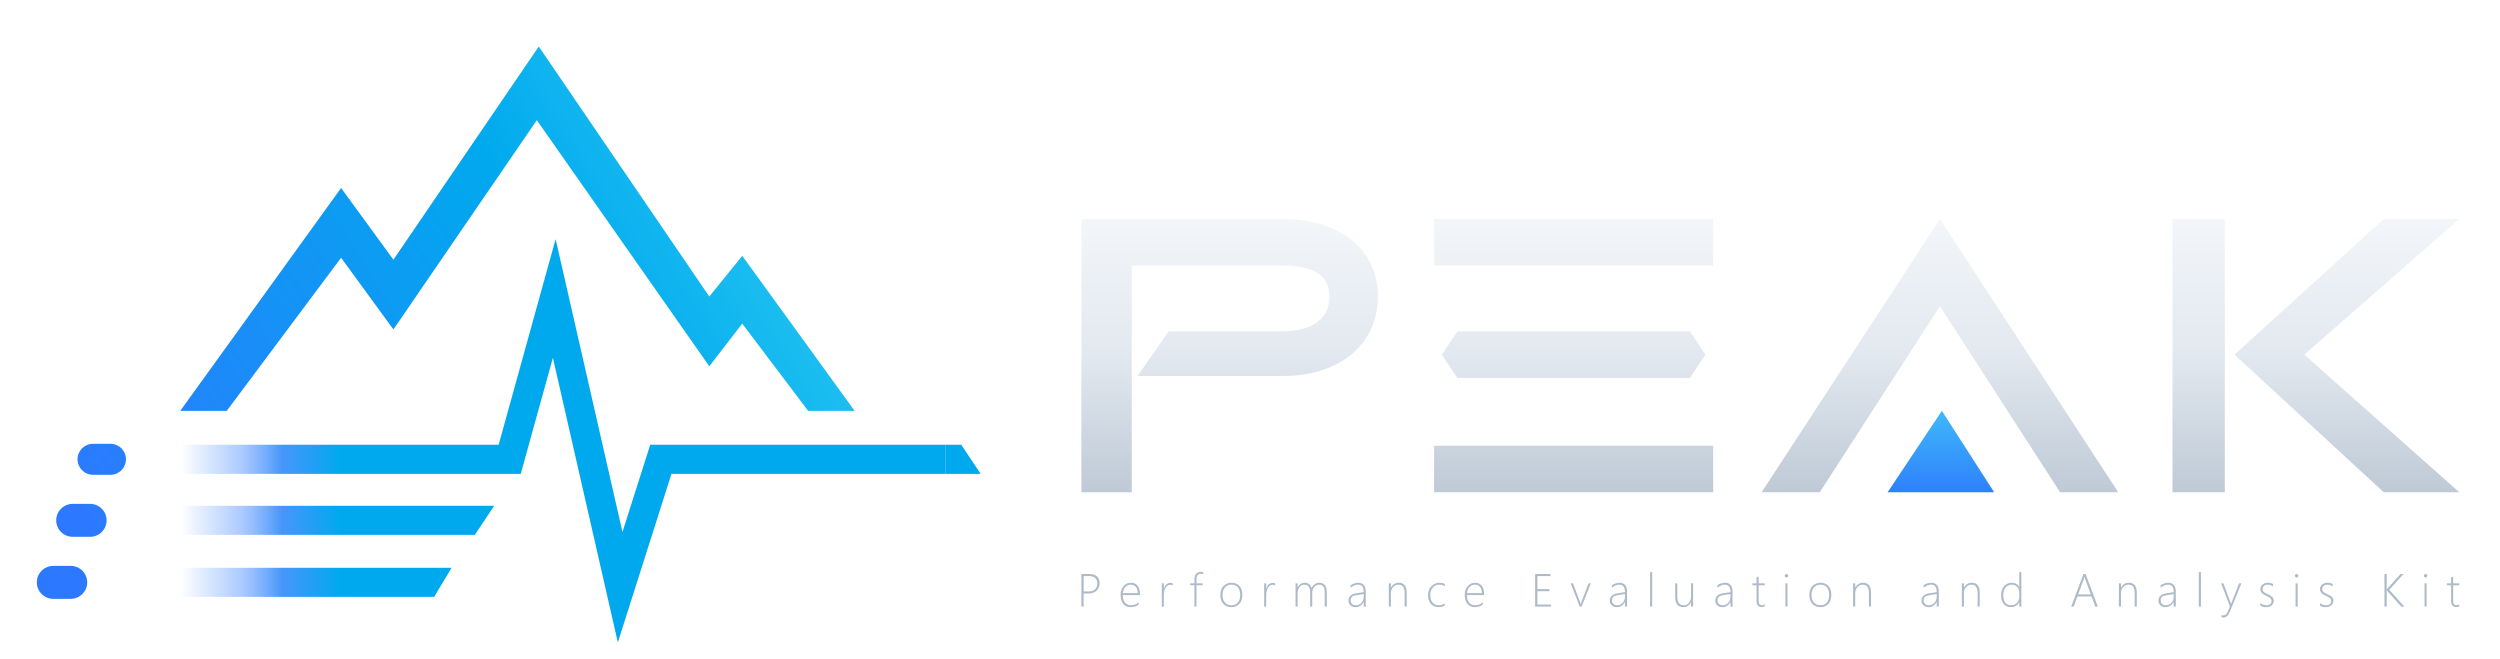
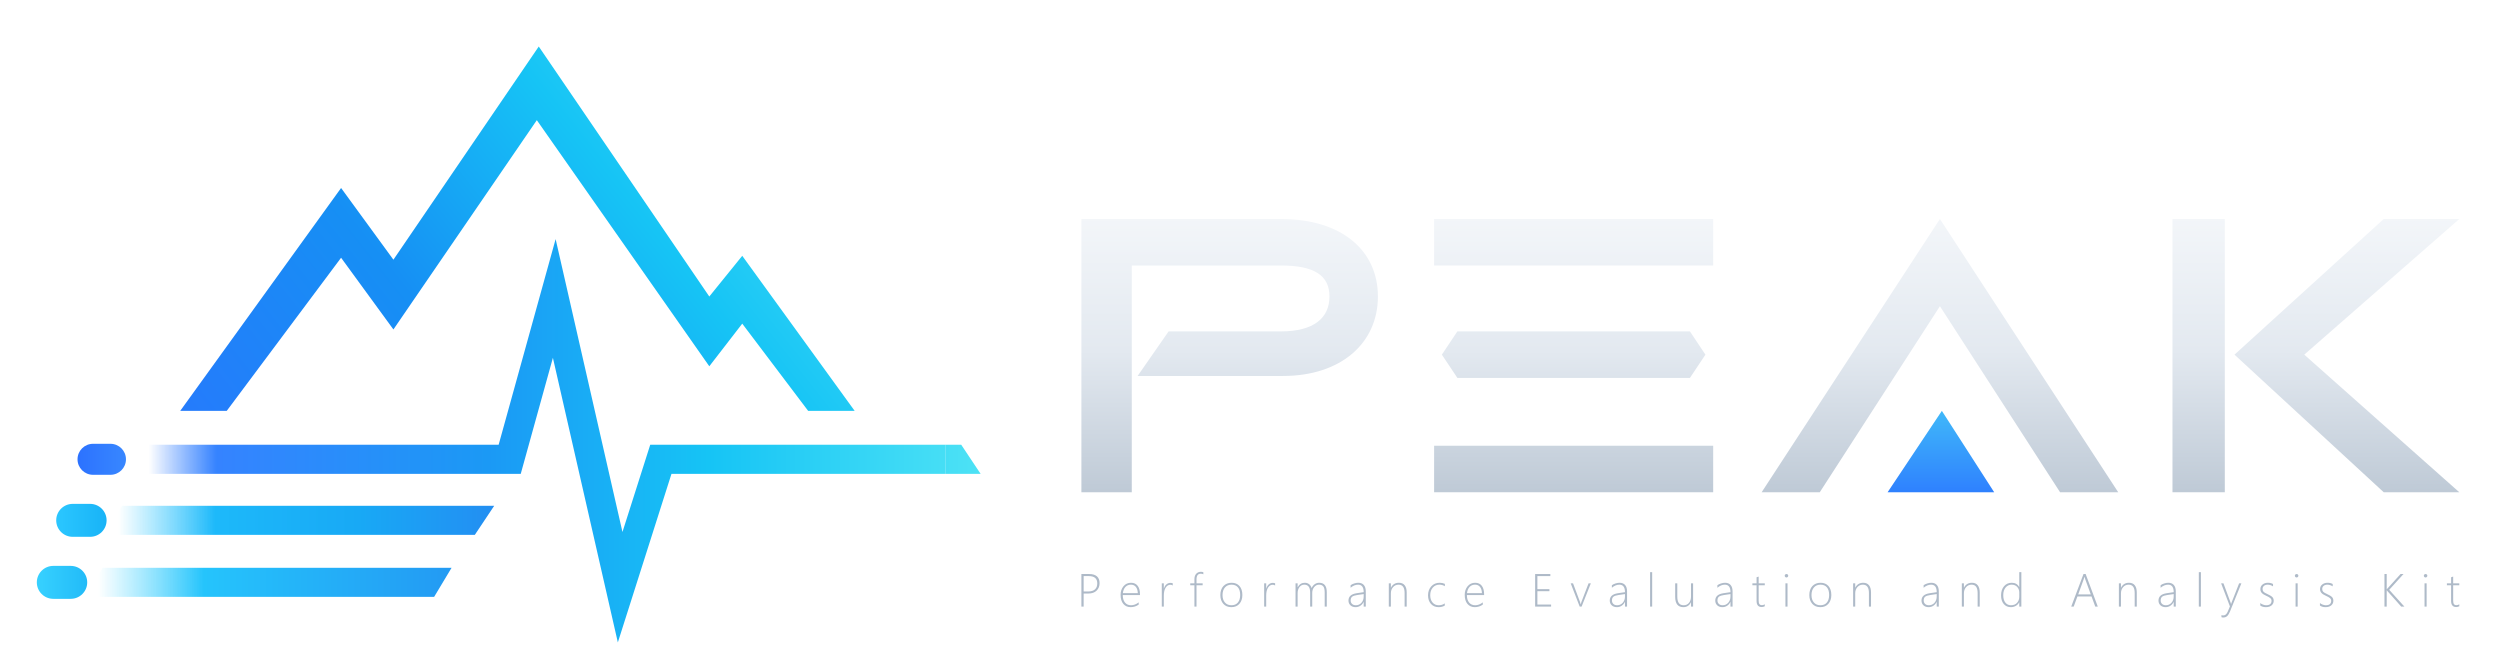
<svg xmlns="http://www.w3.org/2000/svg" width="1290" height="340" viewBox="0 0 1290 340" role="img" aria-labelledby="title desc" shape-rendering="geometricPrecision">
  <defs>
-     <linearGradient id="markGradient" x1="70" y1="310" x2="520" y2="35" gradientUnits="userSpaceOnUse">
-       <stop offset="0" stop-color="#2C79FF" />
-       <stop offset="0.52" stop-color="#00A9EE" />
+     <linearGradient id="markGradient" x1="93" y1="310" x2="441" y2="35" gradientUnits="userSpaceOnUse">
+       <stop offset="0" stop-color="#2C72FF" />
+       <stop offset="0.43" stop-color="#168FF4" />
+       <stop offset="0.7" stop-color="#16C4F5" />
+       <stop offset="1" stop-color="#53E5F7" />
+     </linearGradient>
+     <linearGradient id="signalGradient" x1="68" y1="0" x2="506" y2="0" gradientUnits="userSpaceOnUse">
+       <stop offset="0" stop-color="#2C79FF" stop-opacity="0" />
+       <stop offset="0.02" stop-color="#2C79FF" stop-opacity="0" />
+       <stop offset="0.1" stop-color="#3583FF" />
+       <stop offset="0.42" stop-color="#1B99F5" />
+       <stop offset="0.68" stop-color="#16C4F5" />
      <stop offset="1" stop-color="#4DE2F5" />
    </linearGradient>
-     <linearGradient id="trailGradient" x1="70" y1="0" x2="175" y2="0" gradientUnits="userSpaceOnUse">
-       <stop offset="0" stop-color="#69A0FF" stop-opacity="0" />
-       <stop offset="0.22" stop-color="#69A0FF" stop-opacity="0" />
-       <stop offset="0.52" stop-color="#69A0FF" stop-opacity="0.55" />
-       <stop offset="0.72" stop-color="#318BFA" stop-opacity="0.9" />
-       <stop offset="1" stop-color="#00A9EE" />
+     <linearGradient id="midTrailGradient" x1="55" y1="0" x2="255" y2="0" gradientUnits="userSpaceOnUse">
+       <stop offset="0" stop-color="#2BC7FF" stop-opacity="0" />
+       <stop offset="0.03" stop-color="#2BC7FF" stop-opacity="0" />
+       <stop offset="0.28" stop-color="#1DB9FA" />
+       <stop offset="0.65" stop-color="#18A9F5" />
+       <stop offset="1" stop-color="#238EF2" />
+     </linearGradient>
+     <linearGradient id="lowTrailGradient" x1="45" y1="0" x2="233" y2="0" gradientUnits="userSpaceOnUse">
+       <stop offset="0" stop-color="#37D1FF" stop-opacity="0" />
+       <stop offset="0.03" stop-color="#37D1FF" stop-opacity="0" />
+       <stop offset="0.32" stop-color="#25C4FC" />
+       <stop offset="1" stop-color="#239AF3" />
+     </linearGradient>
+     <linearGradient id="dotTopGradient" x1="40" y1="0" x2="65" y2="0" gradientUnits="userSpaceOnUse">
+       <stop offset="0" stop-color="#2C72FF" />
+       <stop offset="1" stop-color="#3887FF" />
+     </linearGradient>
+     <linearGradient id="dotMidGradient" x1="29" y1="0" x2="55" y2="0" gradientUnits="userSpaceOnUse">
+       <stop offset="0" stop-color="#2BC7FF" />
+       <stop offset="1" stop-color="#18B3F7" />
+     </linearGradient>
+     <linearGradient id="dotLowGradient" x1="19" y1="0" x2="45" y2="0" gradientUnits="userSpaceOnUse">
+       <stop offset="0" stop-color="#37D1FF" />
+       <stop offset="1" stop-color="#22BBF8" />
    </linearGradient>
    <linearGradient id="wordGradient" x1="0" y1="90" x2="0" y2="265" gradientUnits="userSpaceOnUse">
      <stop offset="0" stop-color="#F8FAFC" />
      <stop offset="0.52" stop-color="#E3E9F0" />
      <stop offset="1" stop-color="#B9C5D2" />
    </linearGradient>
    <linearGradient id="accentGradient" x1="0" y1="180" x2="0" y2="260" gradientUnits="userSpaceOnUse">
      <stop offset="0" stop-color="#4DE2F5" />
      <stop offset="1" stop-color="#2C79FF" />
    </linearGradient>
  </defs>
  <path d="M93 212 176 97 203 134 278 24 366 153 383 132 441 212H417L383 167 366 189 277 62 203 170 176 133 117 212Z" fill="url(#markGradient)" />
-   <path d="M74 237H263L286 154 320 303 341 237H488" fill="none" stroke="url(#trailGradient)" stroke-width="15" stroke-linecap="butt" stroke-linejoin="miter" stroke-miterlimit="20" />
-   <path d="M488 229.5H496L506 244.5H488Z" fill="url(#trailGradient)" />
-   <path d="M63 261H255L245 276H63ZM53 293H233L224 308H53Z" fill="url(#trailGradient)" />
-   <g fill="url(#markGradient)">
-     <rect x="40" y="229" width="25" height="16" rx="8" />
-     <rect x="29" y="260" width="26" height="17" rx="8.5" />
-     <rect x="19" y="292" width="26" height="17" rx="8.5" />
-   </g>
+   <path d="M74 237H263L286 154 320 303 341 237H488" fill="none" stroke="url(#signalGradient)" stroke-width="15" stroke-linecap="butt" stroke-linejoin="miter" stroke-miterlimit="20" />
+   <path d="M488 229.5H496L506 244.5H488Z" fill="url(#signalGradient)" />
+   <path d="M63 261H255L245 276H53Z" fill="url(#midTrailGradient)" />
+   <path d="M53 293H233L224 308H43Z" fill="url(#lowTrailGradient)" />
+   <rect x="40" y="229" width="25" height="16" rx="8" fill="url(#dotTopGradient)" />
+   <rect x="29" y="260" width="26" height="17" rx="8.5" fill="url(#dotMidGradient)" />
+   <rect x="19" y="292" width="26" height="17" rx="8.5" fill="url(#dotLowGradient)" />
  <g fill="url(#wordGradient)">
    <path d="M558 113H661C692 113 711 129 711 153S692 194 662 194H587L603 171H661C678 171 686 164 686 153S678 137 661 137H584V254H558Z" />
    <rect x="740" y="113" width="144" height="24" />
    <path d="M752 171H872L880 183 872 195H752L744 183Z" />
    <rect x="740" y="230" width="144" height="24" />
    <path d="M909 254 1001 113 1093 254H1063L1001 158 939 254Z" />
    <rect x="1121" y="113" width="27" height="141" />
    <path d="M1153 183 1230 113H1269L1189 183 1269 254H1230Z" />
  </g>
  <path d="M974 254 1002 212 1029 254Z" fill="url(#accentGradient)" />
  <g aria-label="Performance Evaluation and Analysis Kit">
    <path d="M283 575V0H184V1434H530Q751 1434 868.0 1331.5Q985 1229 985 1032Q985 832 854.5 703.5Q724 575 489 575ZM283 1343V666H487Q681 666 782.0 758.5Q883 851 883 1020Q883 1343 512 1343Z" fill="#AEBAC8" transform="translate(555.8438 313) scale(0.01171875 -0.01171875)" />
    <path d="M186 508Q186 297 283.5 178.0Q381 59 551 59Q723 59 887 186V88Q728 -25 532 -25Q334 -25 212.0 117.0Q90 259 90 518Q90 742 217.5 895.5Q345 1049 549 1049Q740 1049 842.0 915.0Q944 781 944 549V508ZM848 592Q842 769 763.0 867.0Q684 965 545 965Q401 965 306.5 868.5Q212 772 190 592Z" fill="#AEBAC8" transform="translate(577.17 313) scale(0.01171875 -0.01171875)" />
    <path d="M647 928Q601 961 539 961Q418 961 336.0 836.0Q254 711 254 481V0H164V1024H254V797H258Q293 914 369.0 979.0Q445 1044 545 1044Q602 1044 647 1026Z" fill="#AEBAC8" transform="translate(597.5588 313) scale(0.01171875 -0.01171875)" />
    <path d="M612 1419Q575 1448 500 1448Q311 1448 311 1194V1024H582V940H311V0H219V940H35V1024H219V1202Q219 1364 300.5 1448.0Q382 1532 504 1532Q569 1532 612 1513Z" fill="#AEBAC8" transform="translate(613.7523 313) scale(0.01171875 -0.01171875)" />
    <path d="M575 -25Q351 -25 220.5 122.5Q90 270 90 506Q90 761 226.5 905.0Q363 1049 586 1049Q805 1049 932.0 906.0Q1059 763 1059 510Q1059 271 929.5 123.0Q800 -25 575 -25ZM582 965Q401 965 293.5 843.0Q186 721 186 504Q186 303 291.0 181.0Q396 59 578 59Q763 59 863.0 179.0Q963 299 963 512Q963 731 863.5 848.0Q764 965 582 965Z" fill="#AEBAC8" transform="translate(628.6449 313) scale(0.01171875 -0.01171875)" />
    <path d="M647 928Q601 961 539 961Q418 961 336.0 836.0Q254 711 254 481V0H164V1024H254V797H258Q293 914 369.0 979.0Q445 1044 545 1044Q602 1044 647 1026Z" fill="#AEBAC8" transform="translate(650.3814 313) scale(0.01171875 -0.01171875)" />
    <path d="M1448 0V616Q1448 809 1387.5 887.0Q1327 965 1196 965Q1075 965 987.0 861.0Q899 757 899 600V0H807V623Q807 965 547 965Q422 965 339.0 860.5Q256 756 256 590V0H164V1024H256V854H260Q367 1049 573 1049Q685 1049 764.5 984.5Q844 920 872 815Q920 926 1009.5 987.5Q1099 1049 1204 1049Q1540 1049 1540 633V0Z" fill="#AEBAC8" transform="translate(666.5748 313) scale(0.01171875 -0.01171875)" />
    <path d="M776 0V205H772Q723 100 629.5 37.5Q536 -25 422 -25Q276 -25 191.0 57.0Q106 139 106 264Q106 532 461 588L776 635Q776 965 528 965Q359 965 199 829V940Q256 985 353.5 1017.0Q451 1049 537 1049Q695 1049 781.5 951.0Q868 853 868 666V0ZM494 510Q333 487 268.0 435.5Q203 384 203 268Q203 177 263.5 118.0Q324 59 432 59Q580 59 678.0 168.5Q776 278 776 451V551Z" fill="#AEBAC8" transform="translate(694.5691 313) scale(0.01171875 -0.01171875)" />
    <path d="M860 0V596Q860 965 594 965Q446 965 351.0 856.5Q256 748 256 588V0H164V1024H256V838H260Q372 1049 610 1049Q776 1049 864.0 938.5Q952 828 952 623V0Z" fill="#AEBAC8" transform="translate(714.7 313) scale(0.01171875 -0.01171875)" />
    <path d="M827 45Q713 -25 555 -25Q346 -25 218.0 118.5Q90 262 90 494Q90 738 234.0 893.5Q378 1049 604 1049Q721 1049 831 1001V897Q721 965 590 965Q410 965 298.0 835.5Q186 706 186 500Q186 301 288.5 180.0Q391 59 559 59Q713 59 827 141Z" fill="#AEBAC8" transform="translate(735.8154 313) scale(0.01171875 -0.01171875)" />
    <path d="M186 508Q186 297 283.5 178.0Q381 59 551 59Q723 59 887 186V88Q728 -25 532 -25Q334 -25 212.0 117.0Q90 259 90 518Q90 742 217.5 895.5Q345 1049 549 1049Q740 1049 842.0 915.0Q944 781 944 549V508ZM848 592Q842 769 763.0 867.0Q684 965 545 965Q401 965 306.5 868.5Q212 772 190 592Z" fill="#AEBAC8" transform="translate(754.7393 313) scale(0.01171875 -0.01171875)" />
    <path d="M184 0V1434H854V1343H283V768H813V678H283V90H887V0Z" fill="#AEBAC8" transform="translate(789.9739 313) scale(0.01171875 -0.01171875)" />
    <path d="M500 0H416L20 1024H123L428 209Q450 150 459 102H463Q476 165 492 205L807 1024H907Z" fill="#AEBAC8" transform="translate(810.2455 313) scale(0.01171875 -0.01171875)" />
    <path d="M776 0V205H772Q723 100 629.5 37.5Q536 -25 422 -25Q276 -25 191.0 57.0Q106 139 106 264Q106 532 461 588L776 635Q776 965 528 965Q359 965 199 829V940Q256 985 353.5 1017.0Q451 1049 537 1049Q695 1049 781.5 951.0Q868 853 868 666V0ZM494 510Q333 487 268.0 435.5Q203 384 203 268Q203 177 263.5 118.0Q324 59 432 59Q580 59 678.0 168.5Q776 278 776 451V551Z" fill="#AEBAC8" transform="translate(829.3921 313) scale(0.01171875 -0.01171875)" />
    <path d="M164 0V1516H256V0Z" fill="#AEBAC8" transform="translate(849.523 313) scale(0.01171875 -0.01171875)" />
    <path d="M840 0V186H836Q729 -25 506 -25Q143 -25 143 432V1024H236V455Q236 247 304.5 153.0Q373 59 520 59Q663 59 751.5 164.0Q840 269 840 444V1024H932V0Z" fill="#AEBAC8" transform="translate(862.7165 313) scale(0.01171875 -0.01171875)" />
    <path d="M776 0V205H772Q723 100 629.5 37.5Q536 -25 422 -25Q276 -25 191.0 57.0Q106 139 106 264Q106 532 461 588L776 635Q776 965 528 965Q359 965 199 829V940Q256 985 353.5 1017.0Q451 1049 537 1049Q695 1049 781.5 951.0Q868 853 868 666V0ZM494 510Q333 487 268.0 435.5Q203 384 203 268Q203 177 263.5 118.0Q324 59 432 59Q580 59 678.0 168.5Q776 278 776 451V551Z" fill="#AEBAC8" transform="translate(883.8318 313) scale(0.01171875 -0.01171875)" />
    <path d="M569 14Q497 -20 434 -20Q207 -20 207 252V940H23V1024H207V1290Q229 1298 253 1306Q277 1313 299 1321V1024H569V940H299V264Q299 158 332.5 110.5Q366 63 446 63Q503 63 569 100Z" fill="#AEBAC8" transform="translate(903.9628 313) scale(0.01171875 -0.01171875)" />
    <path d="M209 1282Q179 1282 156.0 1304.0Q133 1326 133 1360Q133 1393 156.5 1413.5Q180 1434 209 1434Q240 1434 263.5 1414.0Q287 1394 287 1360Q287 1328 264.0 1305.0Q241 1282 209 1282ZM164 0V1024H256V0Z" fill="#AEBAC8" transform="translate(919.3594 313) scale(0.01171875 -0.01171875)" />
    <path d="M575 -25Q351 -25 220.5 122.5Q90 270 90 506Q90 761 226.5 905.0Q363 1049 586 1049Q805 1049 932.0 906.0Q1059 763 1059 510Q1059 271 929.5 123.0Q800 -25 575 -25ZM582 965Q401 965 293.5 843.0Q186 721 186 504Q186 303 291.0 181.0Q396 59 578 59Q763 59 863.0 179.0Q963 299 963 512Q963 731 863.5 848.0Q764 965 582 965Z" fill="#AEBAC8" transform="translate(932.5528 313) scale(0.01171875 -0.01171875)" />
    <path d="M860 0V596Q860 965 594 965Q446 965 351.0 856.5Q256 748 256 588V0H164V1024H256V838H260Q372 1049 610 1049Q776 1049 864.0 938.5Q952 828 952 623V0Z" fill="#AEBAC8" transform="translate(954.2893 313) scale(0.01171875 -0.01171875)" />
    <path d="M776 0V205H772Q723 100 629.5 37.5Q536 -25 422 -25Q276 -25 191.0 57.0Q106 139 106 264Q106 532 461 588L776 635Q776 965 528 965Q359 965 199 829V940Q256 985 353.5 1017.0Q451 1049 537 1049Q695 1049 781.5 951.0Q868 853 868 666V0ZM494 510Q333 487 268.0 435.5Q203 384 203 268Q203 177 263.5 118.0Q324 59 432 59Q580 59 678.0 168.5Q776 278 776 451V551Z" fill="#AEBAC8" transform="translate(990.2504 313) scale(0.01171875 -0.01171875)" />
    <path d="M860 0V596Q860 965 594 965Q446 965 351.0 856.5Q256 748 256 588V0H164V1024H256V838H260Q372 1049 610 1049Q776 1049 864.0 938.5Q952 828 952 623V0Z" fill="#AEBAC8" transform="translate(1010.381 313) scale(0.01171875 -0.01171875)" />
    <path d="M891 0V186H887Q837 89 739.0 32.0Q641 -25 518 -25Q329 -25 209.5 113.0Q90 251 90 494Q90 742 220.5 895.5Q351 1049 559 1049Q789 1049 887 860H891V1516H983V0ZM891 623Q891 766 800.5 865.5Q710 965 557 965Q396 965 291.0 841.5Q186 718 186 502Q186 290 280.5 174.5Q375 59 524 59Q699 59 795.0 167.5Q891 276 891 432Z" fill="#AEBAC8" transform="translate(1031.497 313) scale(0.01171875 -0.01171875)" />
    <path d="M1118 0 954 446H332L168 0H59L600 1434H694L1229 0ZM678 1200Q667 1230 660 1259Q653 1284 645 1309H641Q624 1243 608 1202L367 537H920Z" fill="#AEBAC8" transform="translate(1068.055 313) scale(0.01171875 -0.01171875)" />
    <path d="M860 0V596Q860 965 594 965Q446 965 351.0 856.5Q256 748 256 588V0H164V1024H256V838H260Q372 1049 610 1049Q776 1049 864.0 938.5Q952 828 952 623V0Z" fill="#AEBAC8" transform="translate(1091.421 313) scale(0.01171875 -0.01171875)" />
    <path d="M776 0V205H772Q723 100 629.5 37.5Q536 -25 422 -25Q276 -25 191.0 57.0Q106 139 106 264Q106 532 461 588L776 635Q776 965 528 965Q359 965 199 829V940Q256 985 353.5 1017.0Q451 1049 537 1049Q695 1049 781.5 951.0Q868 853 868 666V0ZM494 510Q333 487 268.0 435.5Q203 384 203 268Q203 177 263.5 118.0Q324 59 432 59Q580 59 678.0 168.5Q776 278 776 451V551Z" fill="#AEBAC8" transform="translate(1112.536 313) scale(0.01171875 -0.01171875)" />
    <path d="M164 0V1516H256V0Z" fill="#AEBAC8" transform="translate(1132.667 313) scale(0.01171875 -0.01171875)" />
    <path d="M414 -209Q358 -347 290.0 -414.0Q222 -481 115 -481Q70 -481 35 -467V-375Q71 -389 119 -389Q242 -389 313 -219L408 8L20 1024H123L432 190Q442 163 446 149Q450 130 455 115H459L483 184L813 1024H913Z" fill="#AEBAC8" transform="translate(1145.861 313) scale(0.01171875 -0.01171875)" />
    <path d="M111 45V156Q163 111 237.0 85.0Q311 59 365 59Q606 59 606 256Q606 324 553.0 372.0Q500 420 381 471Q234 535 174.5 603.5Q115 672 115 770Q115 895 210.5 972.0Q306 1049 446 1049Q578 1049 672 995V891Q558 965 436 965Q335 965 273.0 912.5Q211 860 211 776Q211 703 250.0 657.5Q289 612 422 553Q582 481 642.0 419.5Q702 358 702 256Q702 134 610.5 54.5Q519 -25 358 -25Q210 -25 111 45Z" fill="#AEBAC8" transform="translate(1165.007 313) scale(0.01171875 -0.01171875)" />
    <path d="M209 1282Q179 1282 156.0 1304.0Q133 1326 133 1360Q133 1393 156.5 1413.5Q180 1434 209 1434Q240 1434 263.5 1414.0Q287 1394 287 1360Q287 1328 264.0 1305.0Q241 1282 209 1282ZM164 0V1024H256V0Z" fill="#AEBAC8" transform="translate(1182.595 313) scale(0.01171875 -0.01171875)" />
    <path d="M111 45V156Q163 111 237.0 85.0Q311 59 365 59Q606 59 606 256Q606 324 553.0 372.0Q500 420 381 471Q234 535 174.5 603.5Q115 672 115 770Q115 895 210.5 972.0Q306 1049 446 1049Q578 1049 672 995V891Q558 965 436 965Q335 965 273.0 912.5Q211 860 211 776Q211 703 250.0 657.5Q289 612 422 553Q582 481 642.0 419.5Q702 358 702 256Q702 134 610.5 54.5Q519 -25 358 -25Q210 -25 111 45Z" fill="#AEBAC8" transform="translate(1195.789 313) scale(0.01171875 -0.01171875)" />
    <path d="M922 0 311 686Q294 705 287 719H283V0H184V1434H283V758H287Q299 779 313 793L893 1434H1022L393 739L1061 0Z" fill="#AEBAC8" transform="translate(1228.223 313) scale(0.01171875 -0.01171875)" />
    <path d="M209 1282Q179 1282 156.0 1304.0Q133 1326 133 1360Q133 1393 156.5 1413.5Q180 1434 209 1434Q240 1434 263.5 1414.0Q287 1394 287 1360Q287 1328 264.0 1305.0Q241 1282 209 1282ZM164 0V1024H256V0Z" fill="#AEBAC8" transform="translate(1249.139 313) scale(0.01171875 -0.01171875)" />
    <path d="M569 14Q497 -20 434 -20Q207 -20 207 252V940H23V1024H207V1290Q229 1298 253 1306Q277 1313 299 1321V1024H569V940H299V264Q299 158 332.5 110.5Q366 63 446 63Q503 63 569 100Z" fill="#AEBAC8" transform="translate(1262.332 313) scale(0.01171875 -0.01171875)" />
  </g>
</svg>
